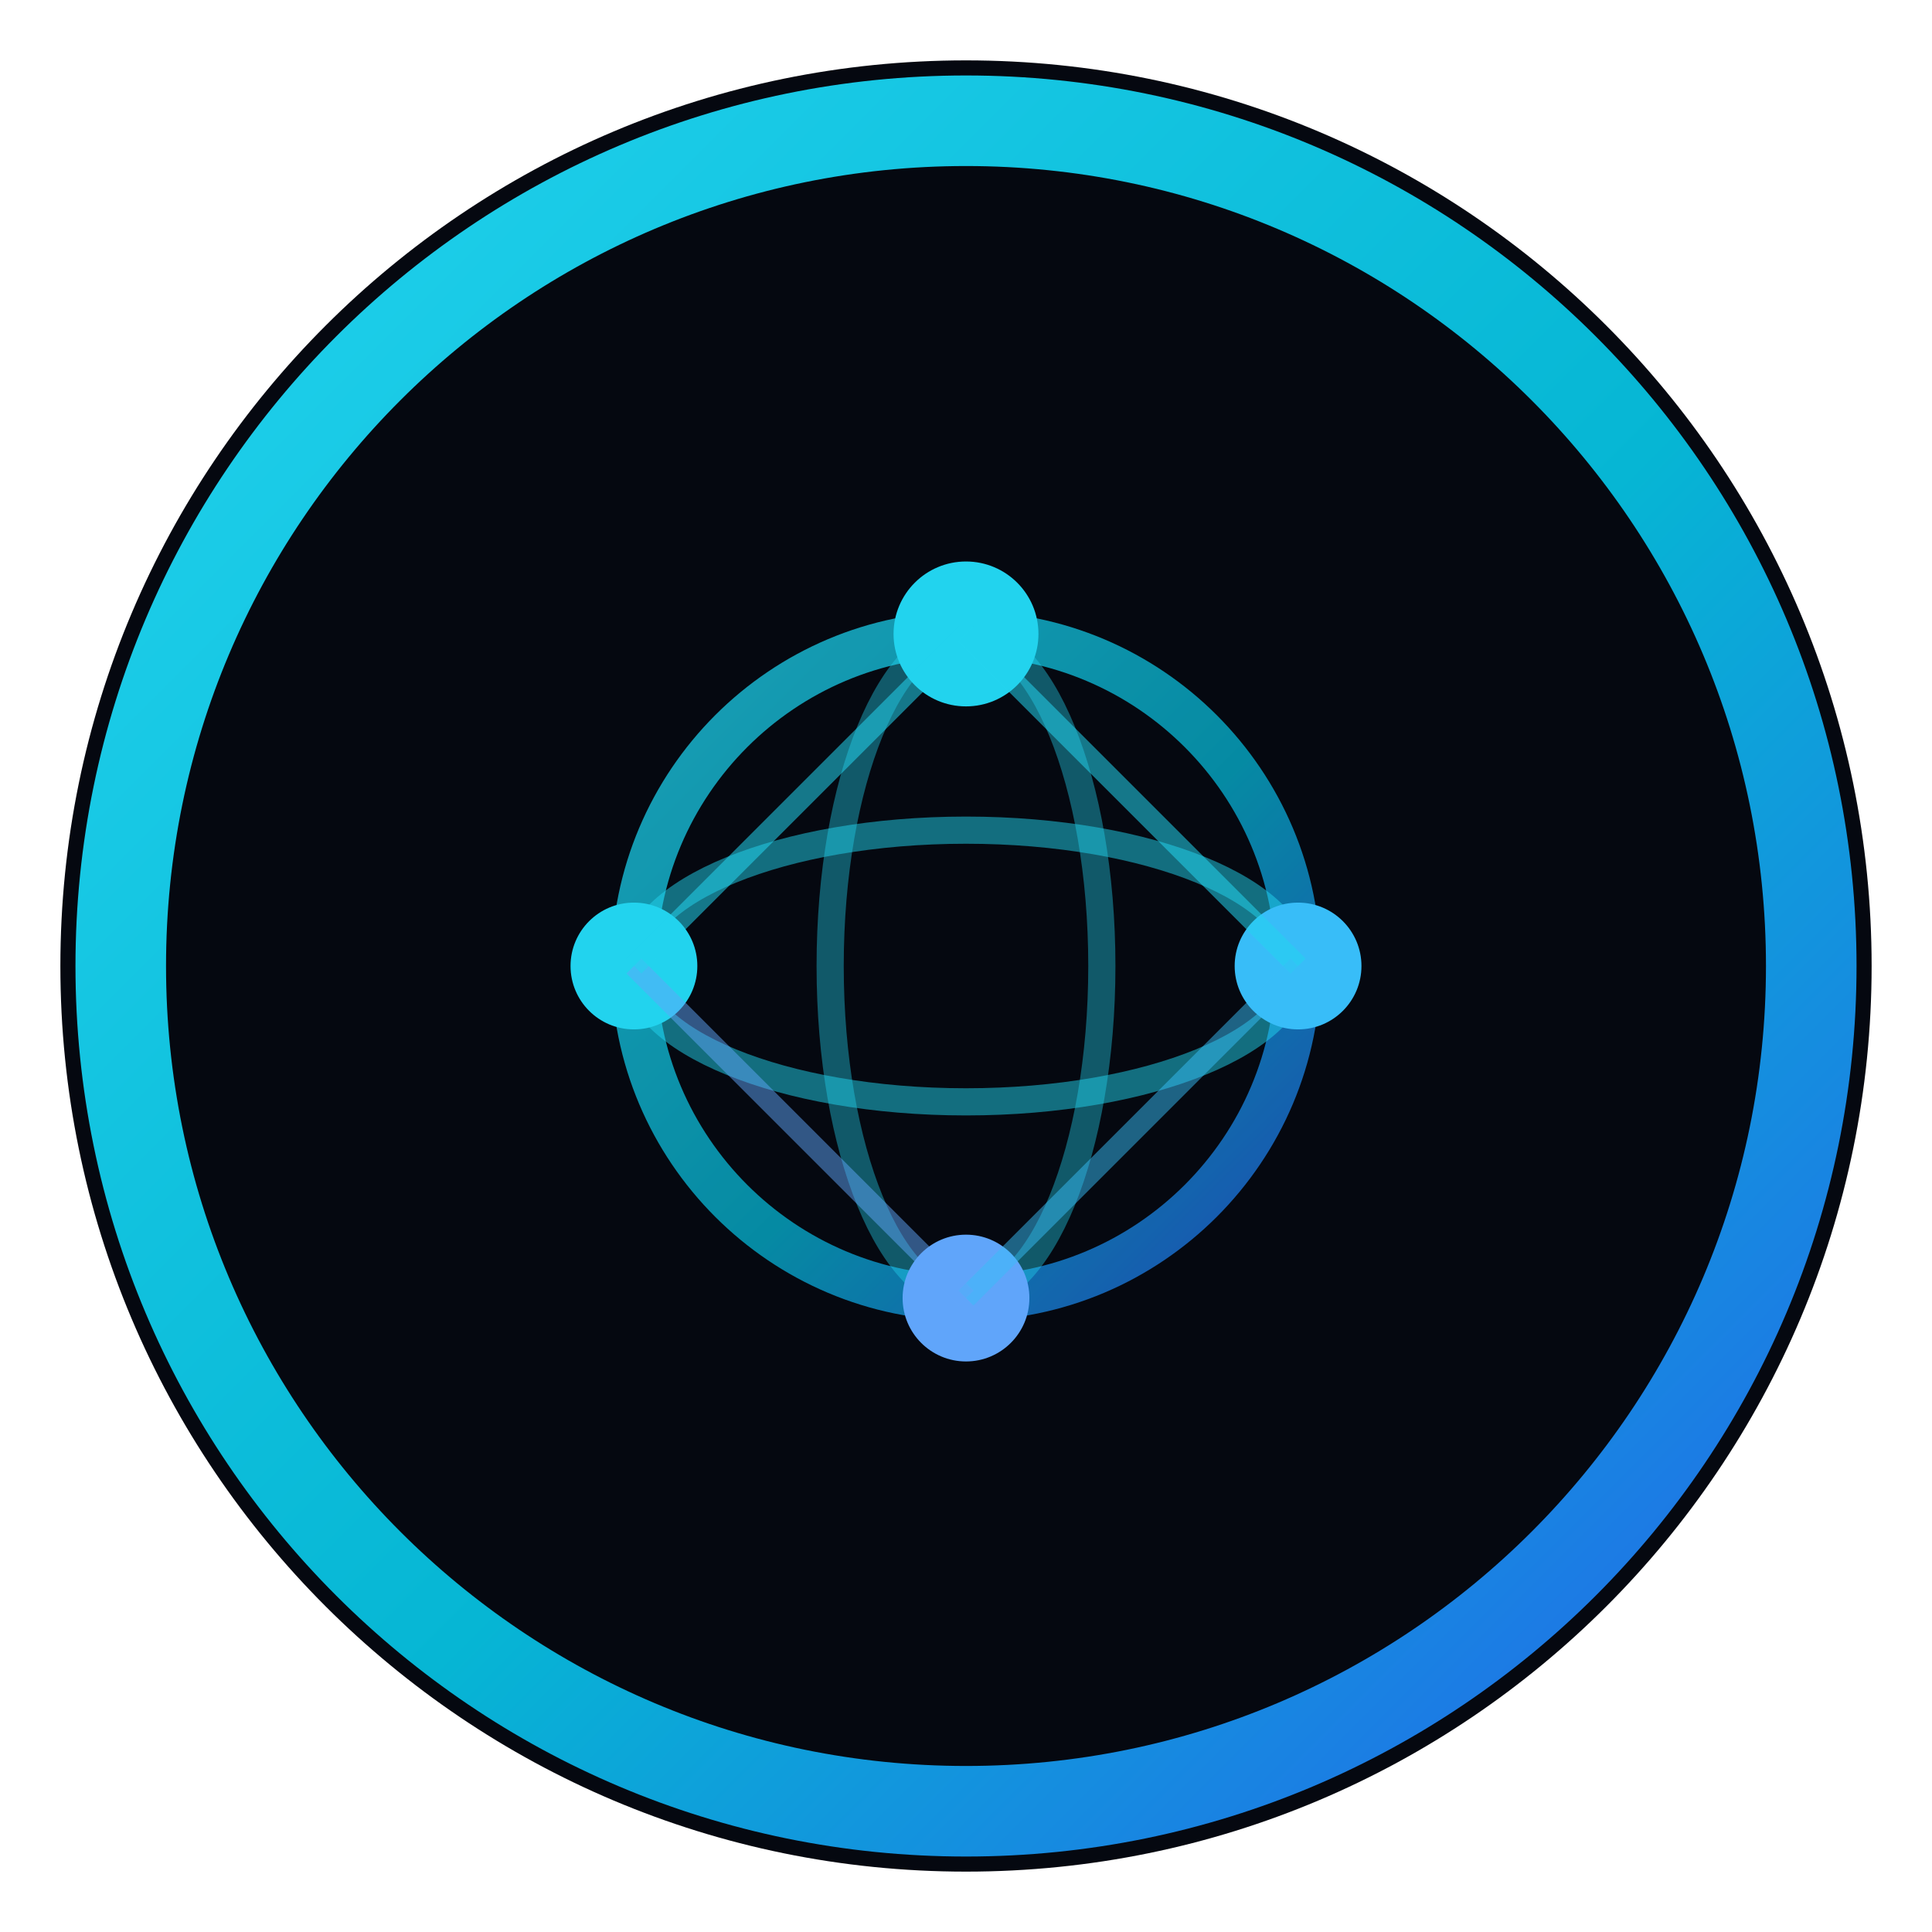
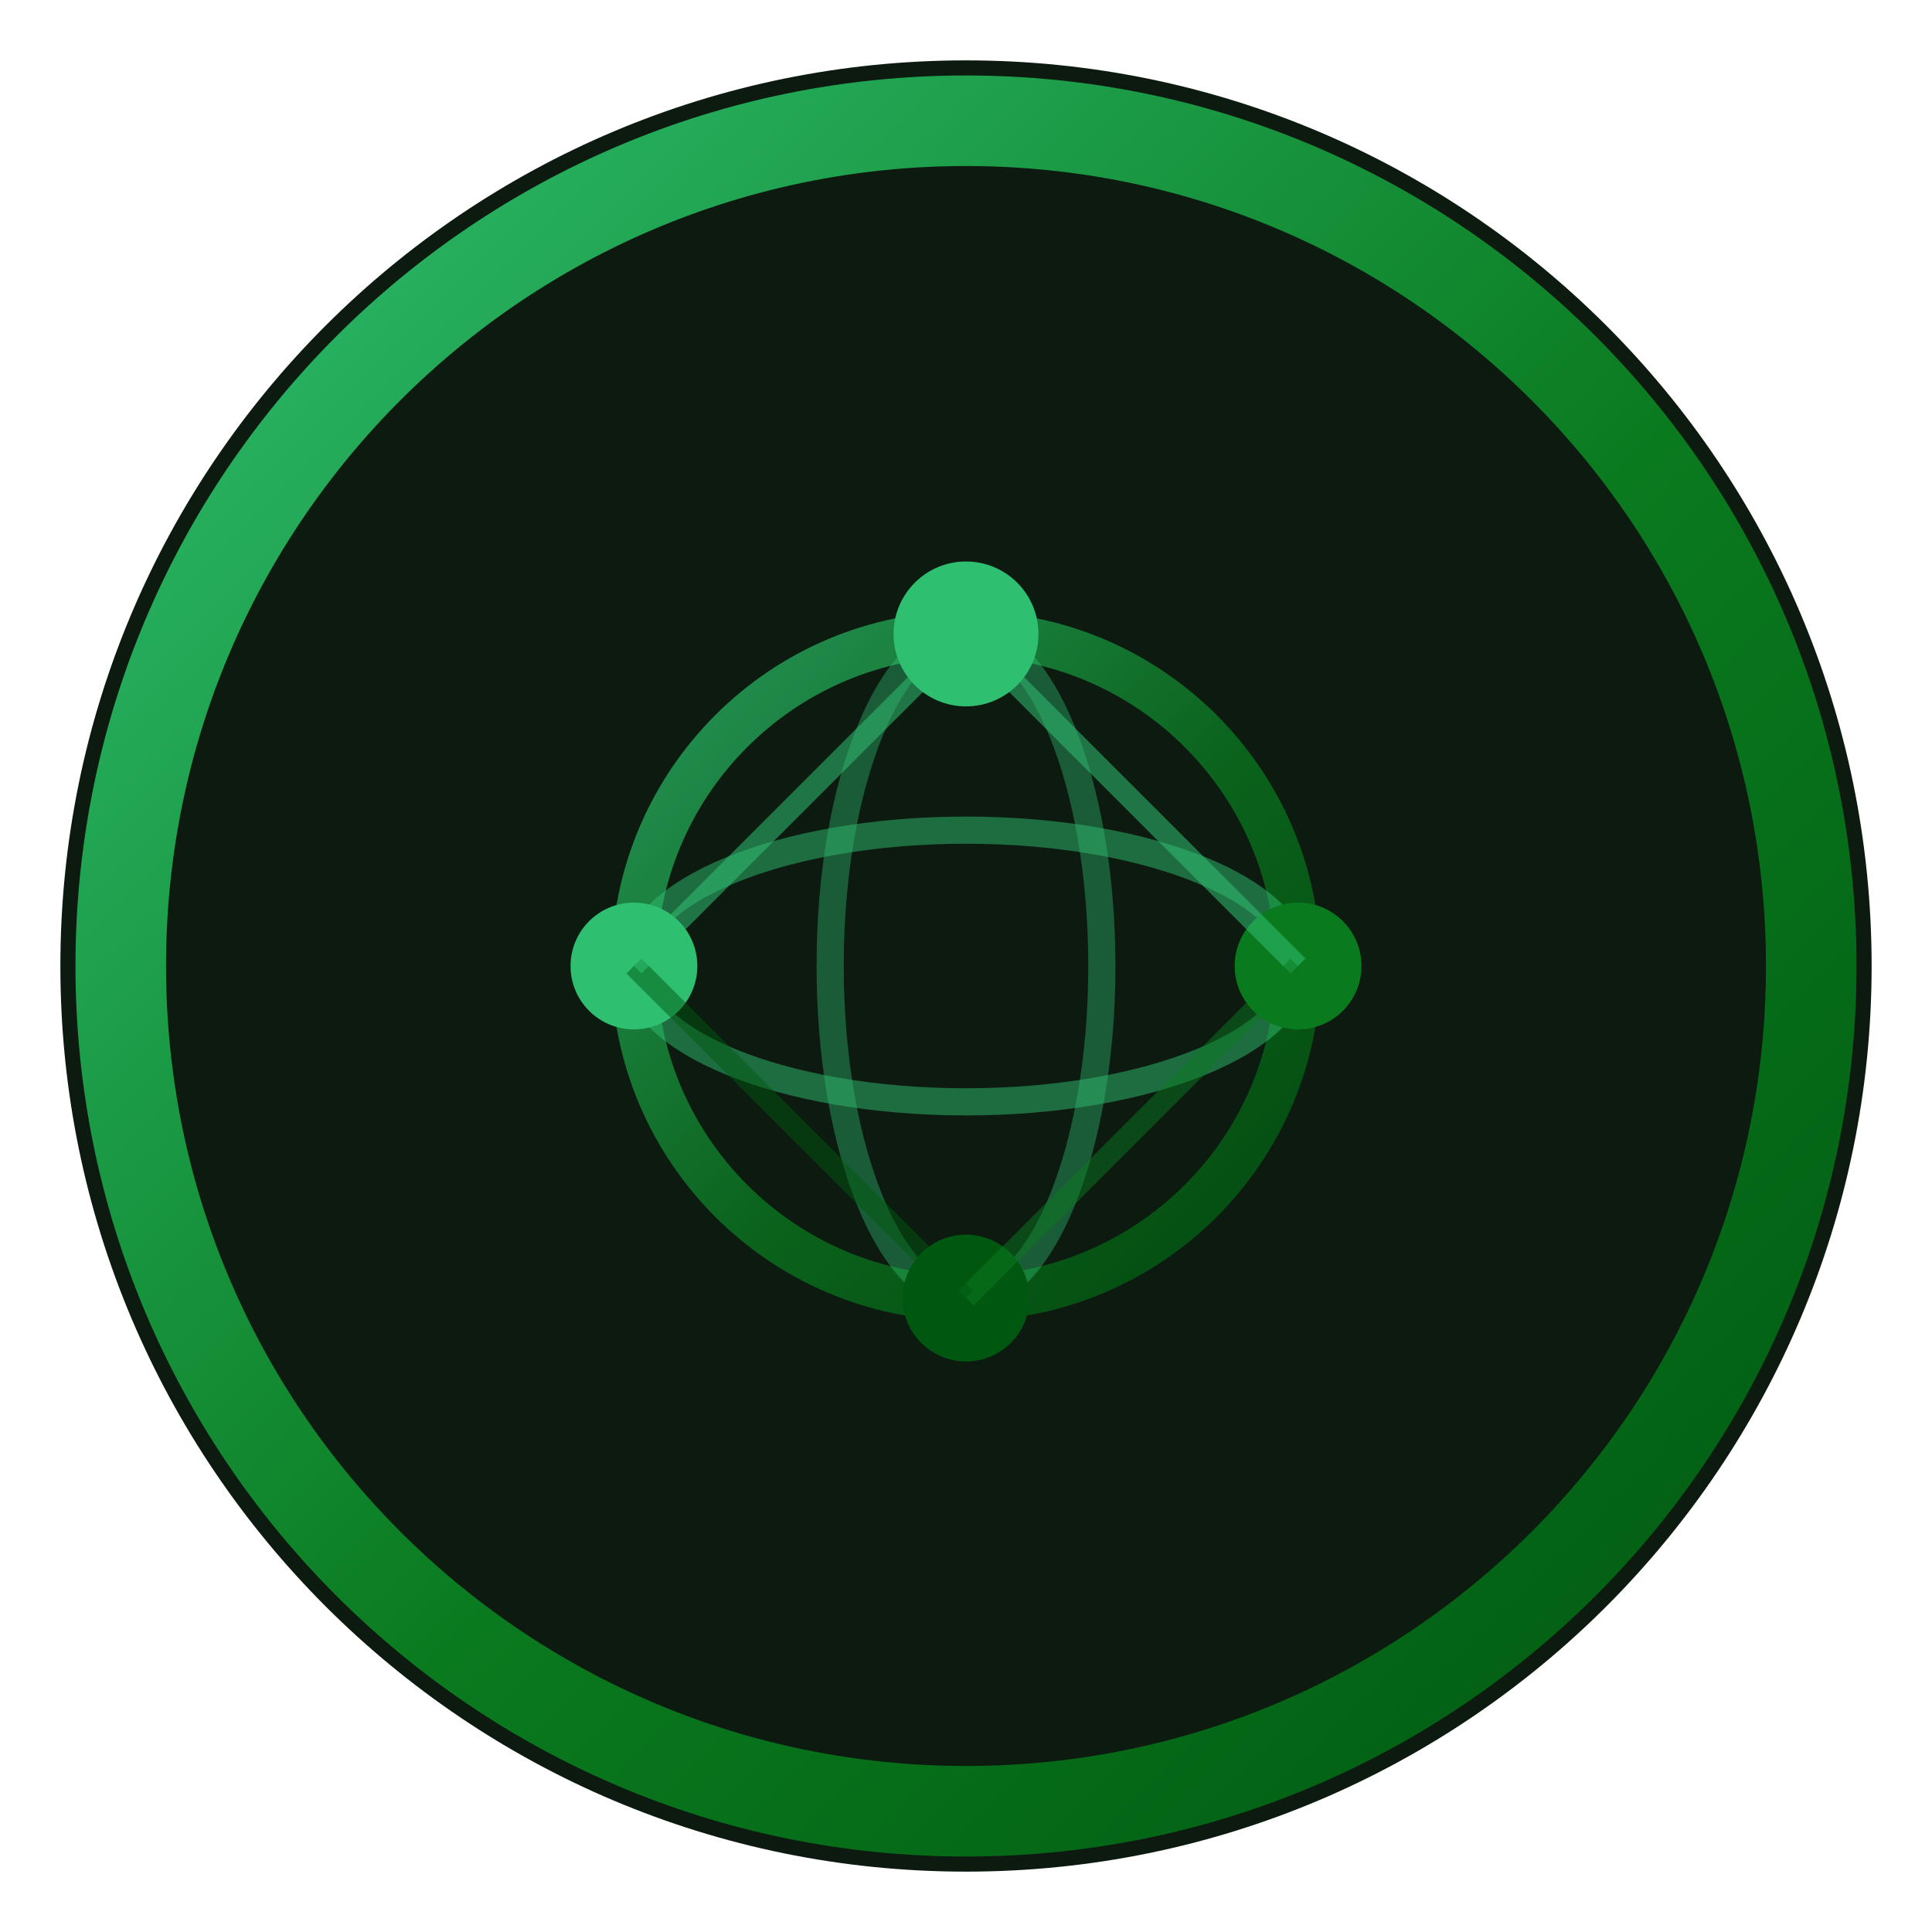
<svg xmlns="http://www.w3.org/2000/svg" width="64" height="64" viewBox="0 0 64 64" fill="none">
  <defs>
    <linearGradient id="cbai-icon-grad" x1="0%" y1="0%" x2="100%" y2="100%">
-       <stop offset="0%" stop-color="#22d3ee" />
-       <stop offset="55%" stop-color="#06b6d4" />
-       <stop offset="100%" stop-color="#2563eb" />
+       <stop offset="0%" stop-color="#2fbf71" />
+       <stop offset="55%" stop-color="#0a7a1f" />
+       <stop offset="100%" stop-color="#005810" />
    </linearGradient>
  </defs>
-   <circle cx="32" cy="32" r="30" fill="#050810" />
+   <circle cx="32" cy="32" r="30" fill="#0c1a10" />
  <circle cx="32" cy="32" r="28" stroke="url(#cbai-icon-grad)" stroke-width="3" />
  <circle cx="32" cy="32" r="11" stroke="url(#cbai-icon-grad)" stroke-width="1.5" opacity="0.75" />
-   <ellipse cx="32" cy="32" rx="11" ry="4.5" stroke="#22d3ee" stroke-width="0.9" opacity="0.5" />
-   <ellipse cx="32" cy="32" rx="4.5" ry="11" stroke="#22d3ee" stroke-width="0.9" opacity="0.4" />
-   <circle cx="32" cy="21" r="2.4" fill="#22d3ee" />
-   <circle cx="43" cy="32" r="2.1" fill="#38bdf8" />
-   <circle cx="32" cy="43" r="2.1" fill="#60a5fa" />
-   <circle cx="21" cy="32" r="2.1" fill="#22d3ee" />
-   <line x1="32" y1="21" x2="43" y2="32" stroke="#22d3ee" stroke-width="0.7" opacity="0.55" />
-   <line x1="43" y1="32" x2="32" y2="43" stroke="#38bdf8" stroke-width="0.7" opacity="0.5" />
-   <line x1="32" y1="43" x2="21" y2="32" stroke="#60a5fa" stroke-width="0.7" opacity="0.5" />
-   <line x1="21" y1="32" x2="32" y2="21" stroke="#22d3ee" stroke-width="0.7" opacity="0.55" />
+   <ellipse cx="32" cy="32" rx="11" ry="4.5" stroke="#2fbf71" stroke-width="0.9" opacity="0.5" />
+   <ellipse cx="32" cy="32" rx="4.5" ry="11" stroke="#2fbf71" stroke-width="0.9" opacity="0.4" />
+   <circle cx="32" cy="21" r="2.4" fill="#2fbf71" />
+   <circle cx="43" cy="32" r="2.1" fill="#0a7a1f" />
+   <circle cx="32" cy="43" r="2.1" fill="#005810" />
+   <circle cx="21" cy="32" r="2.1" fill="#2fbf71" />
+   <line x1="32" y1="21" x2="43" y2="32" stroke="#2fbf71" stroke-width="0.7" opacity="0.55" />
+   <line x1="43" y1="32" x2="32" y2="43" stroke="#0a7a1f" stroke-width="0.7" opacity="0.5" />
+   <line x1="32" y1="43" x2="21" y2="32" stroke="#005810" stroke-width="0.7" opacity="0.5" />
+   <line x1="21" y1="32" x2="32" y2="21" stroke="#2fbf71" stroke-width="0.7" opacity="0.55" />
</svg>
